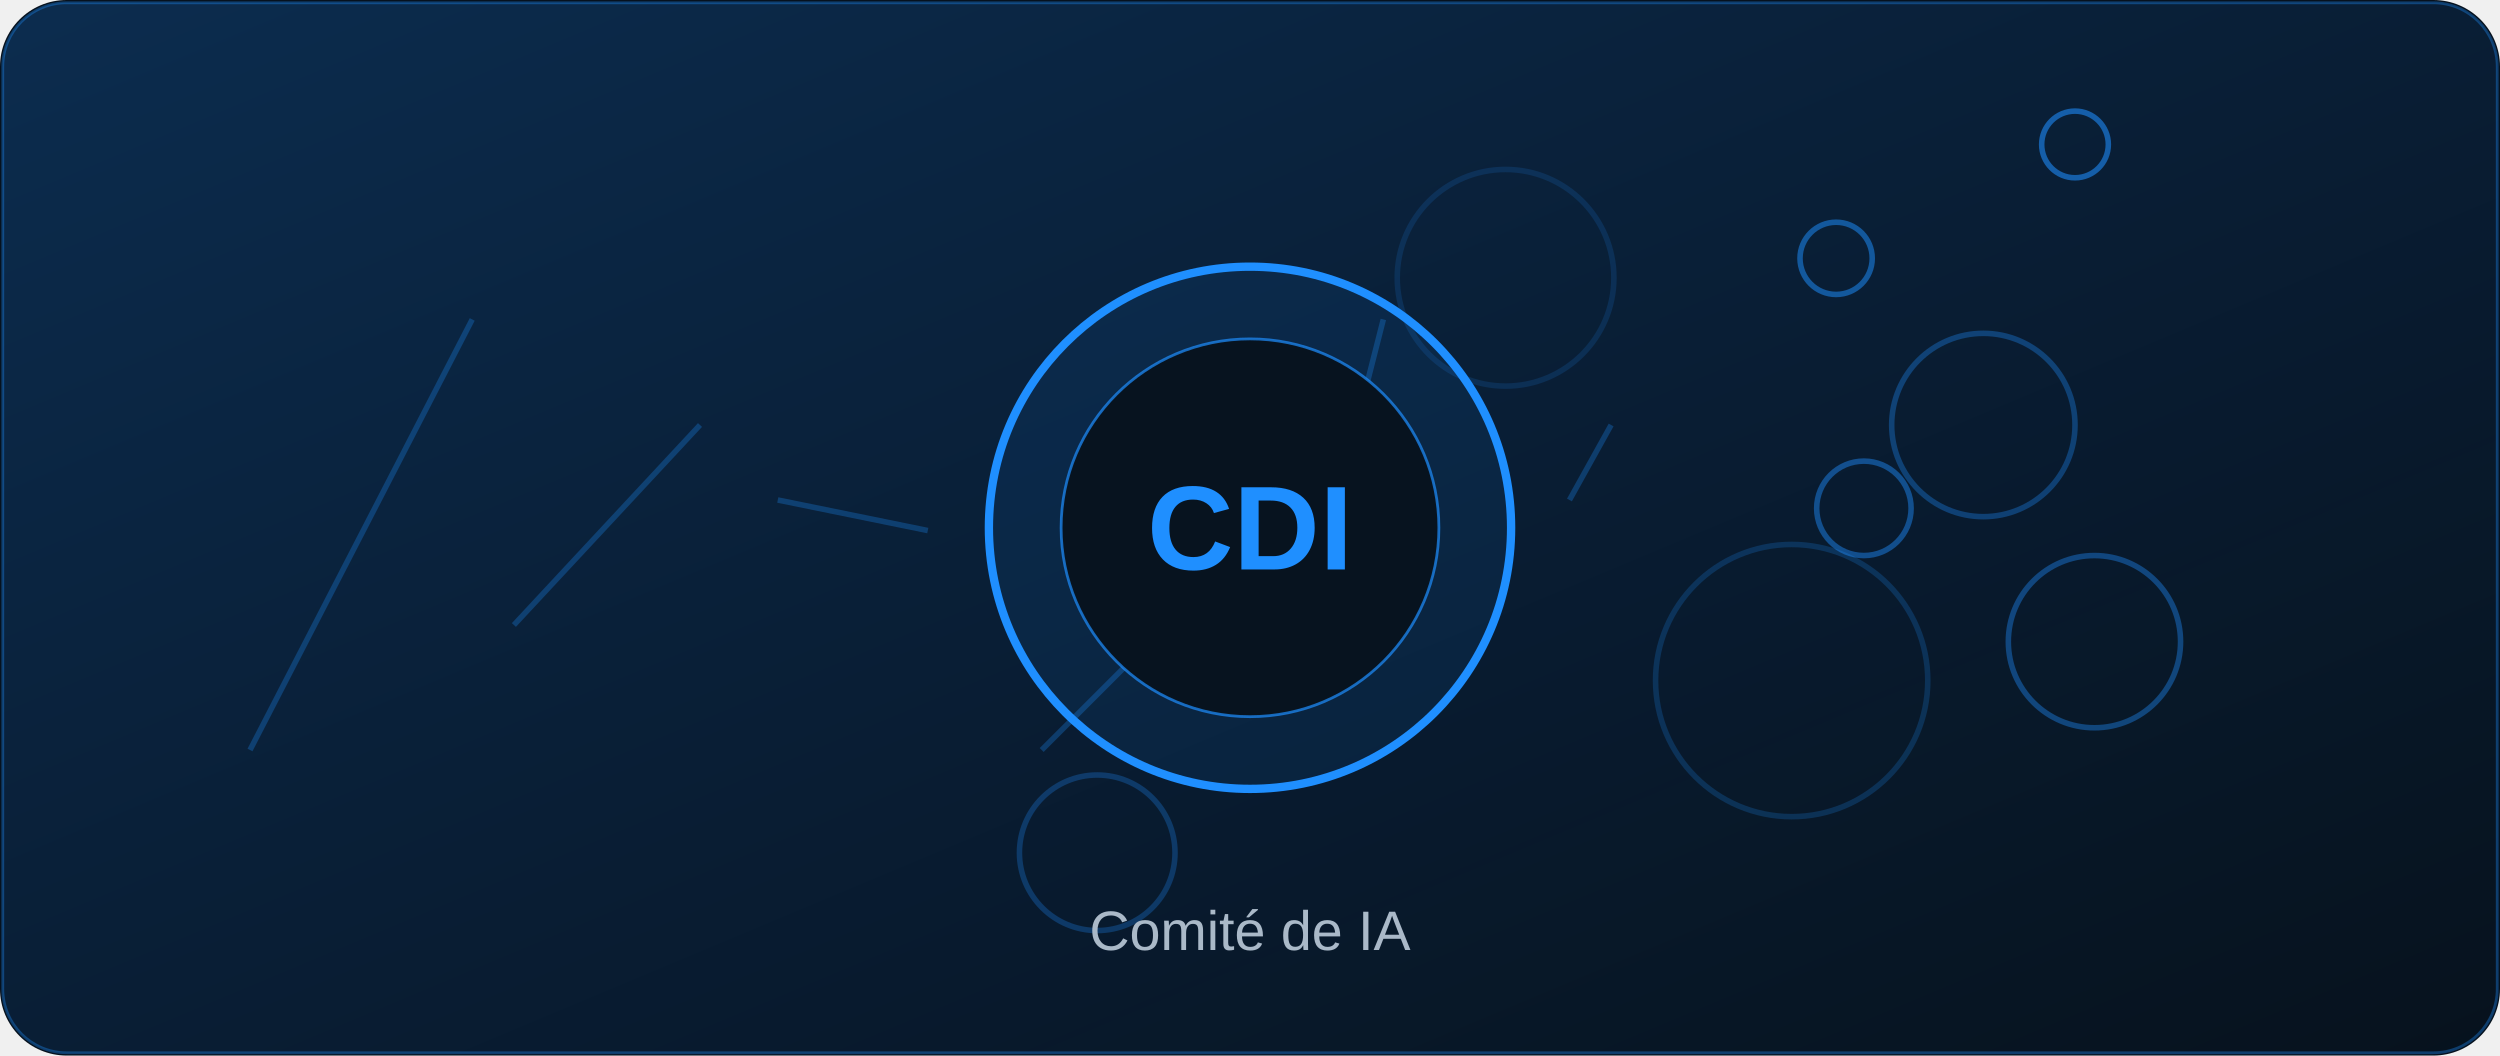
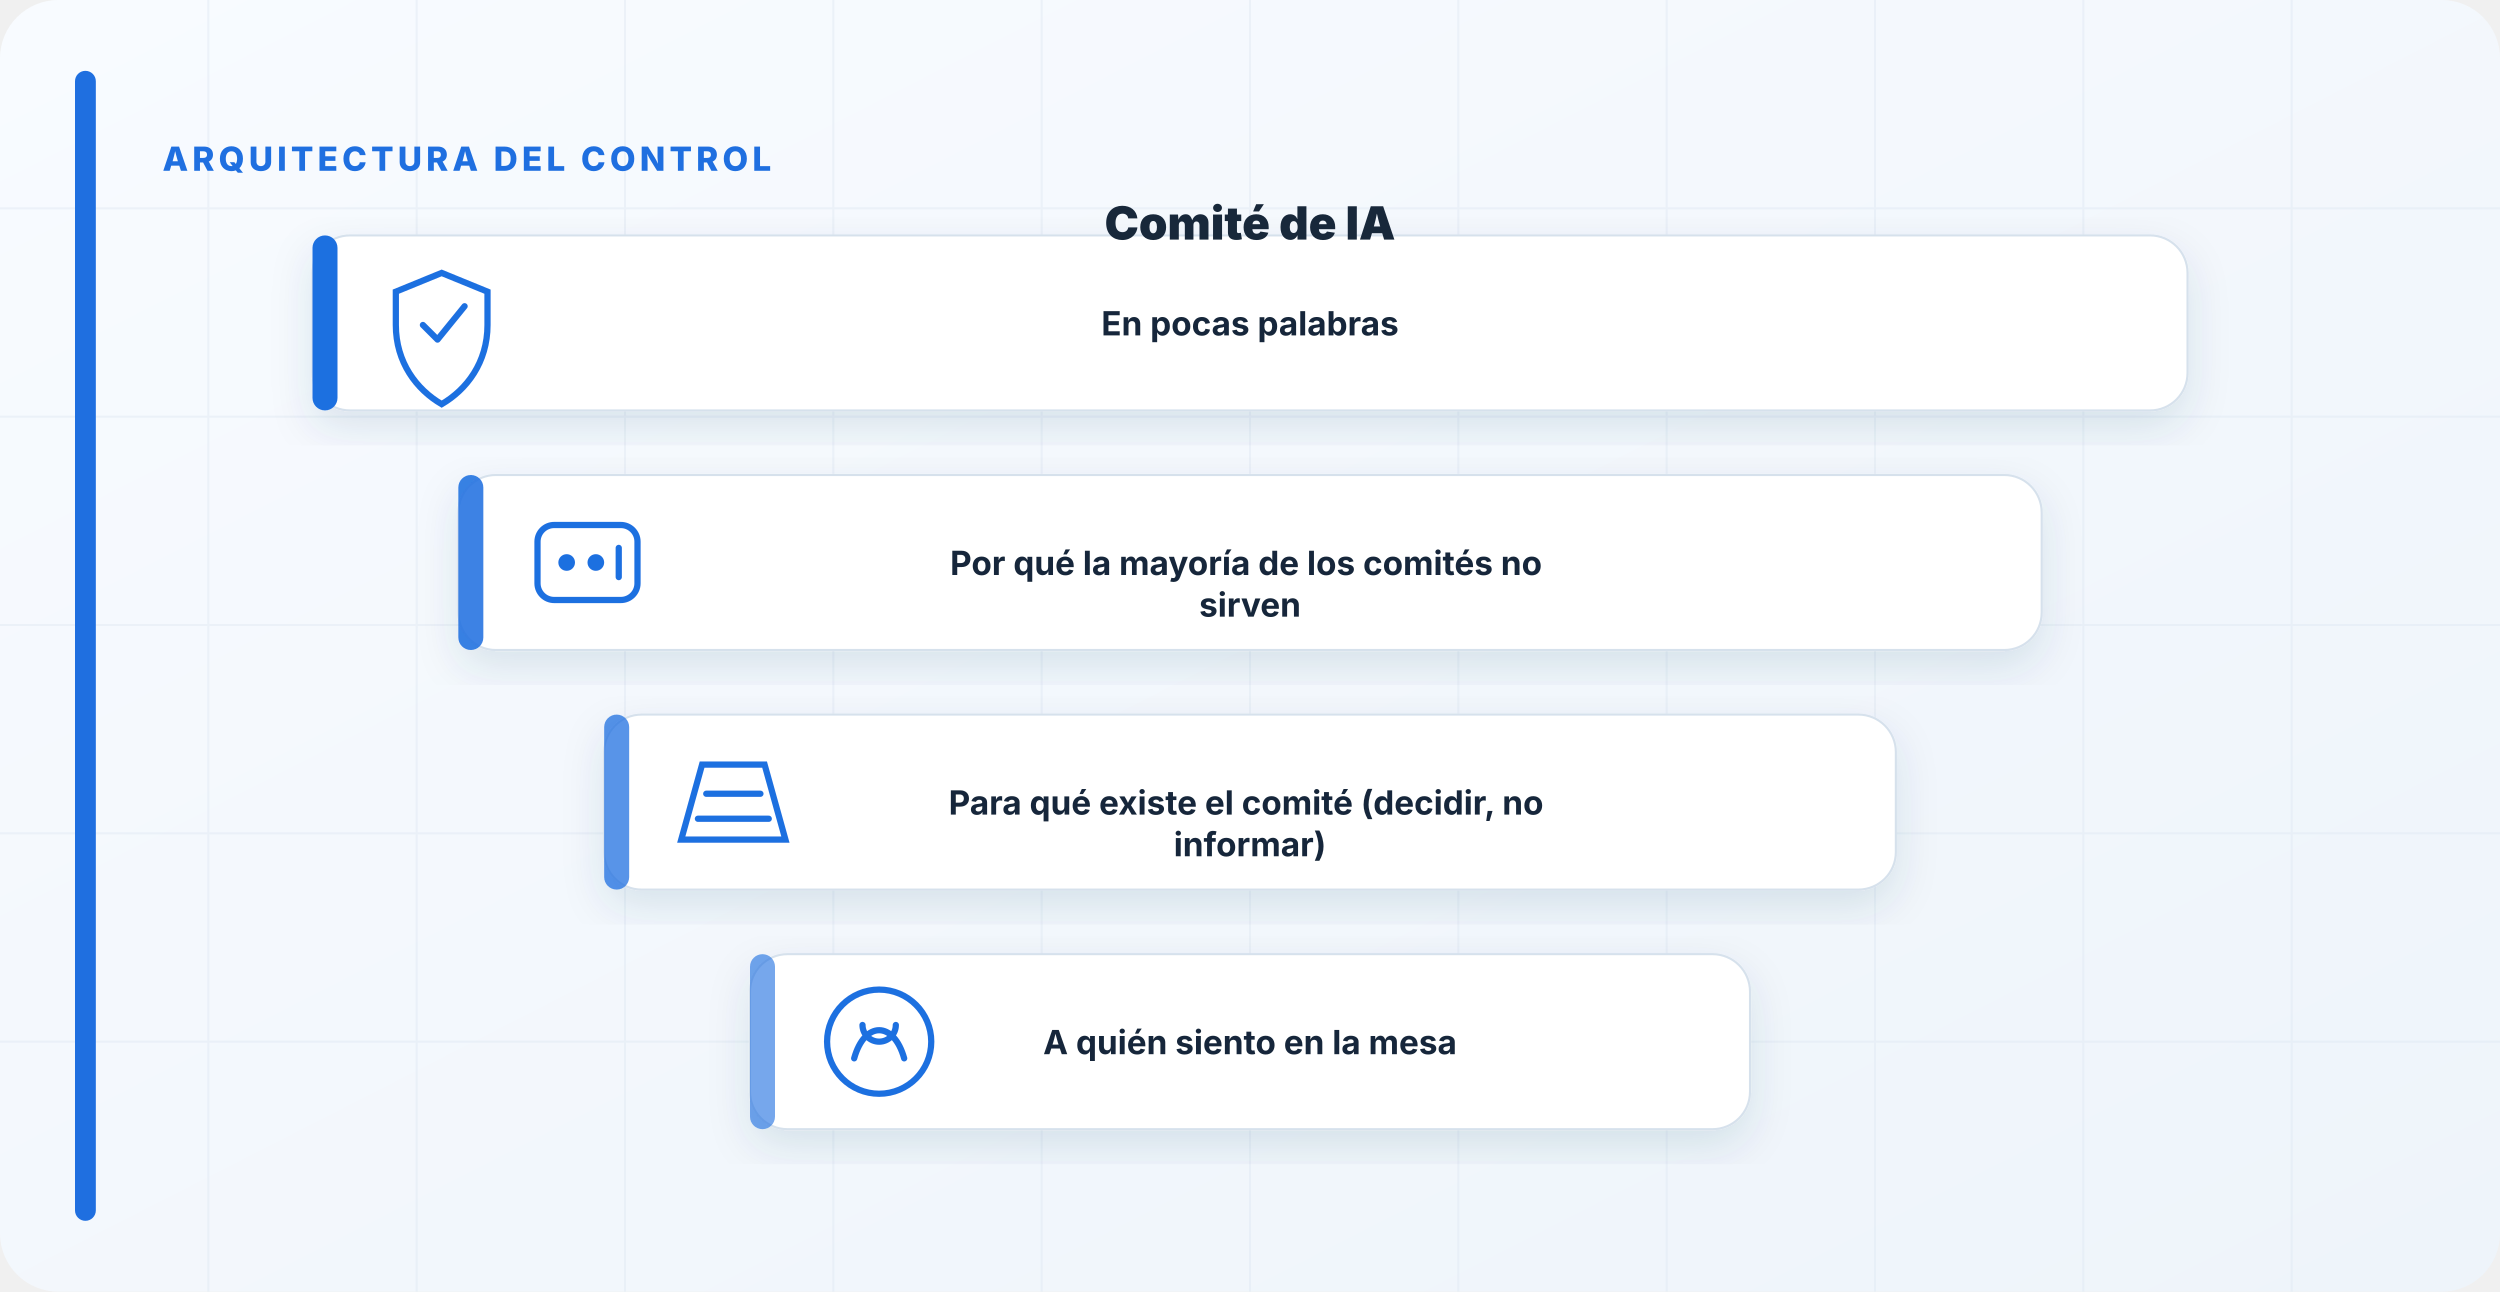
- <svg xmlns="http://www.w3.org/2000/svg" viewBox="0 0 900 380" role="img" aria-label="Diagrama de Comité de IA">
+ <svg xmlns="http://www.w3.org/2000/svg" width="1200" height="620" viewBox="0 0 1200 620" role="img" aria-labelledby="t d">
  <defs>
-     <linearGradient id="g" x1="0" y1="0" x2="1" y2="1">
-       <stop stop-color="#1f8fff" stop-opacity=".22" />
-       <stop offset="1" stop-color="#07131f" stop-opacity=".2" />
+     <linearGradient id="bg" x1="0" y1="0" x2="1" y2="1">
+       <stop stop-color="#F8FBFF" />
+       <stop offset="1" stop-color="#EEF4FA" />
    </linearGradient>
-     <filter id="gl">
-       <feGaussianBlur stdDeviation="8" />
+     <filter id="s" x="-20%" y="-20%" width="140%" height="140%">
+       <feDropShadow dx="0" dy="8" stdDeviation="10" flood-color="#284866" flood-opacity=".12" />
    </filter>
  </defs>
-   <rect width="900" height="380" rx="24" fill="#06111d" />
-   <rect x="1" y="1" width="898" height="378" rx="23" fill="url(#g)" stroke="#1f8fff" stroke-opacity=".35" />
-   <path d="M 90 270 L 170 115" stroke="#1f8fff" stroke-opacity=".28" stroke-width="2" />
-   <path d="M 185 225 L 252 153" stroke="#1f8fff" stroke-opacity=".28" stroke-width="2" />
-   <path d="M 280 180 L 334 191" stroke="#1f8fff" stroke-opacity=".28" stroke-width="2" />
-   <path d="M 375 270 L 416 229" stroke="#1f8fff" stroke-opacity=".28" stroke-width="2" />
-   <path d="M 470 225 L 498 115" stroke="#1f8fff" stroke-opacity=".28" stroke-width="2" />
-   <path d="M 565 180 L 580 153" stroke="#1f8fff" stroke-opacity=".28" stroke-width="2" />
-   <circle cx="542" cy="100" r="39" fill="none" stroke="#1f8fff" stroke-opacity="0.15" stroke-width="2" />
-   <circle cx="645" cy="245" r="49" fill="none" stroke="#1f8fff" stroke-opacity="0.21" stroke-width="2" />
-   <circle cx="395" cy="307" r="28" fill="none" stroke="#1f8fff" stroke-opacity="0.27" stroke-width="2" />
-   <circle cx="714" cy="153" r="33" fill="none" stroke="#1f8fff" stroke-opacity="0.33" stroke-width="2" />
-   <circle cx="754" cy="231" r="31" fill="none" stroke="#1f8fff" stroke-opacity="0.39" stroke-width="2" />
-   <circle cx="671" cy="183" r="17" fill="none" stroke="#1f8fff" stroke-opacity="0.45" stroke-width="2" />
-   <circle cx="661" cy="93" r="13" fill="none" stroke="#1f8fff" stroke-opacity="0.51" stroke-width="2" />
-   <circle cx="747" cy="52" r="12" fill="none" stroke="#1f8fff" stroke-opacity="0.57" stroke-width="2" />
-   <circle cx="450" cy="190" r="94" fill="#1f8fff" fill-opacity=".08" stroke="#1f8fff" stroke-width="3" />
-   <circle cx="450" cy="190" r="68" fill="#07131f" stroke="#1f8fff" stroke-opacity=".7" />
-   <text x="450" y="205" text-anchor="middle" fill="#1f8fff" font-size="43" font-family="Arial" font-weight="700">CDI</text>
-   <text x="450" y="342" text-anchor="middle" fill="#aab9c8" font-size="20" font-family="Arial">Comité de IA</text>
+   <rect width="1200" height="620" rx="28" fill="url(#bg)" />
+   <path d="M0 100H1200M0 200H1200M0 300H1200M0 400H1200M0 500H1200M100 0V620M200 0V620M300 0V620M400 0V620M500 0V620M600 0V620M700 0V620M800 0V620M900 0V620M1000 0V620M1100 0V620" stroke="#DDE7F1" stroke-width="1" opacity=".45" />
+   <rect x="36" y="34" width="10" height="552" rx="5" fill="#1F6FE0" />
+   <text x="78" y="82" font-family="Inter,Segoe UI,Arial" font-size="16" font-weight="800" fill="#1F6FE0" letter-spacing="2">ARQUITECTURA DEL CONTROL</text>
+   <g filter="url(#s)">
+     <rect x="150.0" y="113" width="900" height="84" rx="18" fill="#fff" stroke="#D6E1EC" />
+     <rect x="150.0" y="113" width="12" height="84" rx="6" fill="#1F6FE0" opacity="1.0" />
+     <path d="M212.0 131l22 9v16c0 18-10 31-22 38-12-7-22-20-22-38v-16l22-9z" fill="none" stroke="#1F6FE0" stroke-width="3" />
+     <path d="M203.0 156l7 7 13-16" fill="none" stroke="#1F6FE0" stroke-width="3" stroke-linecap="round" stroke-linejoin="round" />
+     <text x="600" y="161" text-anchor="middle" font-family="Inter,Segoe UI,Arial" font-size="16" font-weight="750" fill="#18283A">
+       <tspan x="600" dy="0">En pocas palabras</tspan>
+     </text>
+   </g>
+   <g filter="url(#s)">
+     <rect x="220.0" y="228" width="760" height="84" rx="18" fill="#fff" stroke="#D6E1EC" />
+     <rect x="220.0" y="228" width="12" height="84" rx="6" fill="#1F6FE0" opacity="0.87" />
+     <rect x="258.0" y="252" width="48" height="36" rx="8" fill="none" stroke="#1F6FE0" stroke-width="3" />
+     <circle cx="272.0" cy="270" r="4" fill="#1F6FE0" />
+     <circle cx="286.0" cy="270" r="4" fill="#1F6FE0" />
+     <path d="M297.0 263v14" stroke="#1F6FE0" stroke-width="3" stroke-linecap="round" />
+     <text x="600" y="276" text-anchor="middle" font-family="Inter,Segoe UI,Arial" font-size="16" font-weight="750" fill="#18283A">
+       <tspan x="600" dy="0">Por qué la mayoría de los comités no</tspan>
+       <tspan x="600" dy="20">sirven</tspan>
+     </text>
+   </g>
+   <g filter="url(#s)">
+     <rect x="290.0" y="343" width="620" height="84" rx="18" fill="#fff" stroke="#D6E1EC" />
+     <rect x="290.0" y="343" width="12" height="84" rx="6" fill="#1F6FE0" opacity="0.74" />
+     <path d="M327.0 403l10-36h30l10 36z" fill="none" stroke="#1F6FE0" stroke-width="3" />
+     <path d="M339.0 381h26M335.0 393h34" stroke="#1F6FE0" stroke-width="3" stroke-linecap="round" />
+     <text x="600" y="391" text-anchor="middle" font-family="Inter,Segoe UI,Arial" font-size="16" font-weight="750" fill="#18283A">
+       <tspan x="600" dy="0">Para qué existe el comité (decidir, no</tspan>
+       <tspan x="600" dy="20">informar)</tspan>
+     </text>
+   </g>
+   <g filter="url(#s)">
+     <rect x="360.0" y="458" width="480" height="84" rx="18" fill="#fff" stroke="#D6E1EC" />
+     <rect x="360.0" y="458" width="12" height="84" rx="6" fill="#1F6FE0" opacity="0.61" />
+     <circle cx="422.0" cy="500" r="25" fill="none" stroke="#1F6FE0" stroke-width="3" />
+     <path d="M410.0 508c5-18 19-18 24 0M414.0 492a8 8 0 1016 0" fill="none" stroke="#1F6FE0" stroke-width="3" stroke-linecap="round" />
+     <text x="600" y="506" text-anchor="middle" font-family="Inter,Segoe UI,Arial" font-size="16" font-weight="750" fill="#18283A">
+       <tspan x="600" dy="0">A quién siento en la mesa</tspan>
+     </text>
+   </g>
+   <text x="600" y="115" text-anchor="middle" font-family="Inter,Segoe UI,Arial" font-size="22" font-weight="850" fill="#18283A">
+     <tspan x="600" dy="0">Comité de IA</tspan>
+   </text>
</svg>
